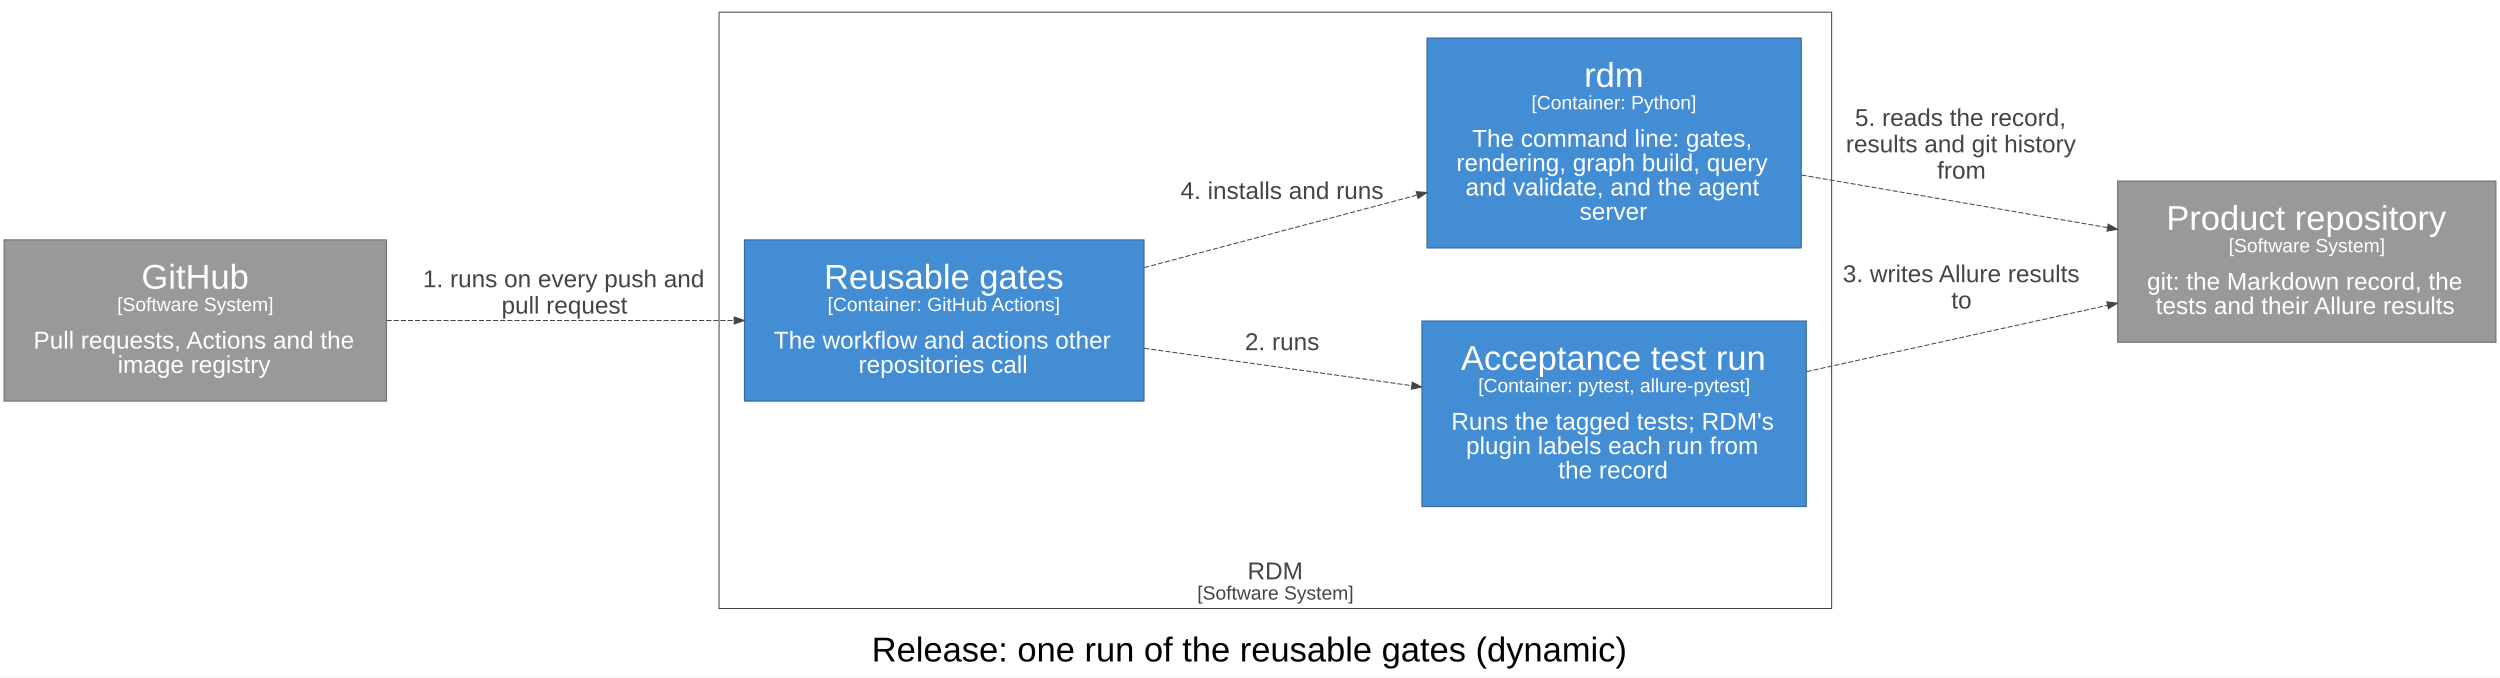
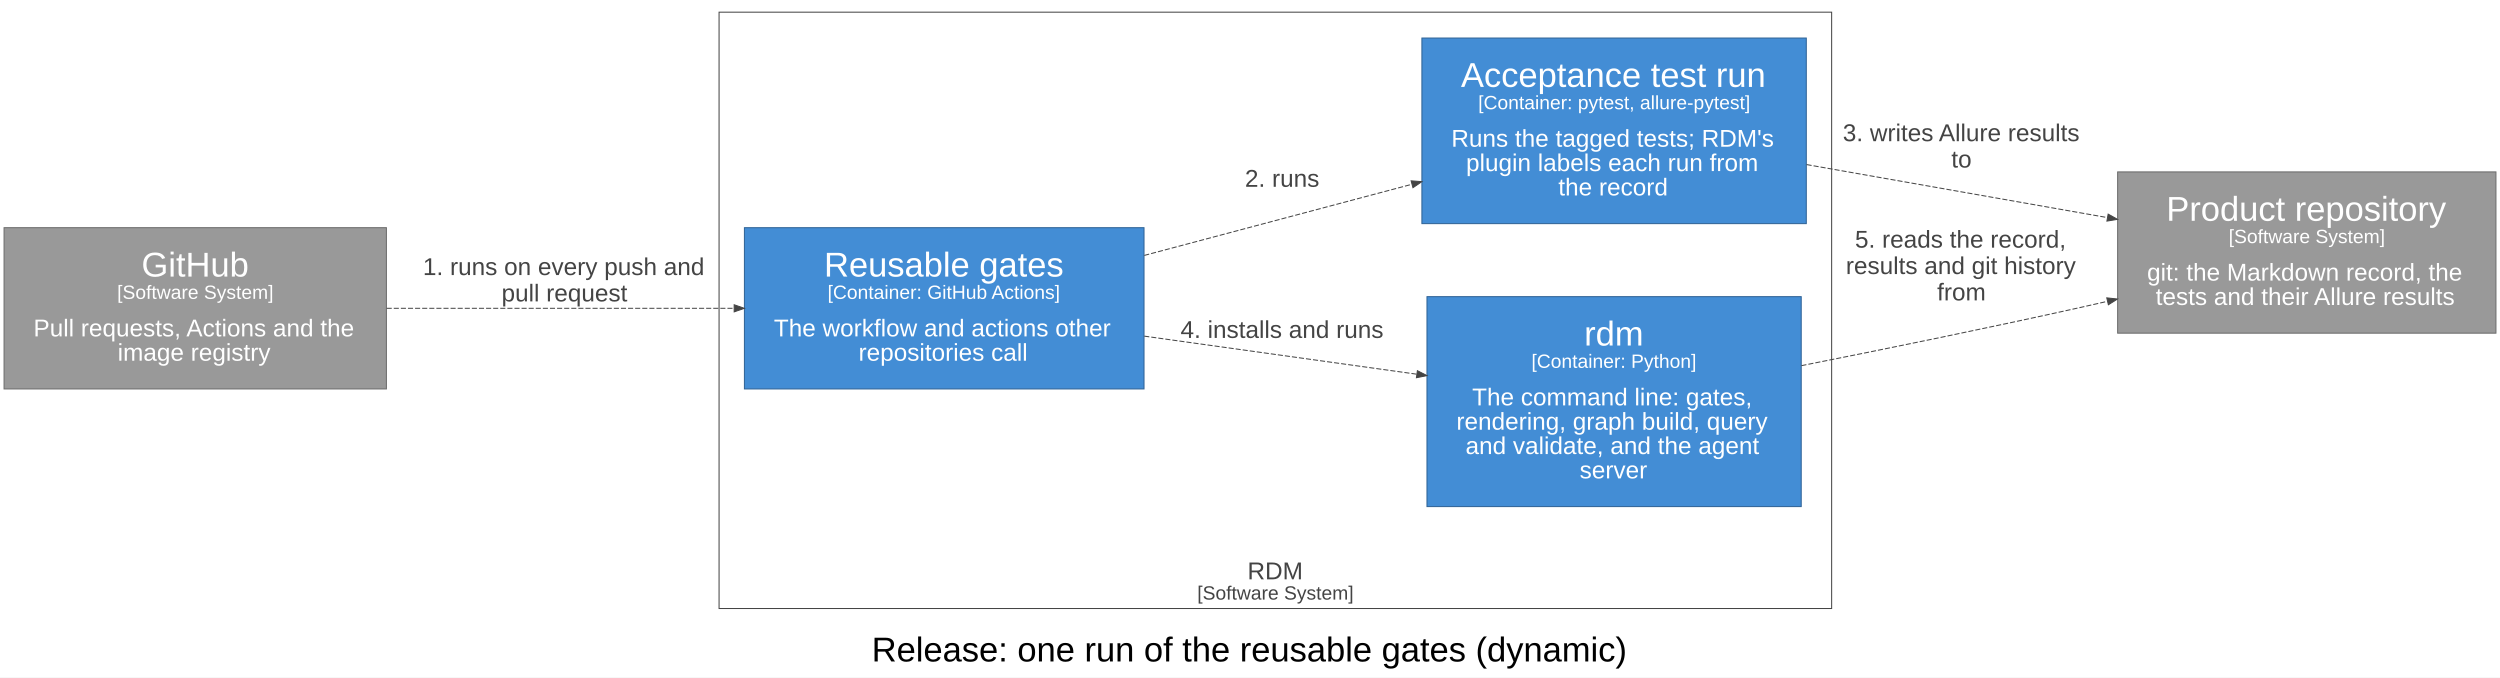
<svg xmlns="http://www.w3.org/2000/svg" width="2465pt" height="668pt" viewBox="0.00 0.00 2465.00 668.00">
  <g id="graph0" class="graph" transform="scale(1 1) rotate(0) translate(4 664)">
    <polygon fill="white" stroke="transparent" points="-4,4 -4,-664 2461,-664 2461,4 -4,4" />
    <text text-anchor="start" x="855.5" y="-11.8" font-family="Arial" font-size="34.00">Release: one run of the reusable gates (dynamic)</text>
    <g id="clust1" class="cluster">
      <polygon fill="none" stroke="#444444" points="705,-64 705,-652 1802,-652 1802,-64 705,-64" />
      <text text-anchor="start" x="1226" y="-92.8" font-family="Arial" font-size="24.00" fill="#444444">RDM</text>
      <text text-anchor="start" x="1176.5" y="-72.8" font-family="Arial" font-size="19.00" fill="#444444">[Software System]</text>
    </g>
+     <g id="49" class="node">
+       <polygon fill="#438dd5" stroke="#2e6295" points="1777,-626.5 1398,-626.5 1398,-443.5 1777,-443.5 1777,-626.5" />
+       <text text-anchor="start" x="1436.5" y="-578.3" font-family="Arial" font-size="34.00" fill="#ffffff">Acceptance test run</text>
+       <text text-anchor="start" x="1453.5" y="-556.3" font-family="Arial" font-size="19.00" fill="#ffffff">[Container: pytest, allure-pytest]</text>
+       <text text-anchor="start" x="1427" y="-519.3" font-family="Arial" font-size="24.00" fill="#ffffff">Runs the tagged tests; RDM's</text>
+       <text text-anchor="start" x="1441.5" y="-495.3" font-family="Arial" font-size="24.00" fill="#ffffff">plugin labels each run from</text>
+       <text text-anchor="start" x="1532.5" y="-471.3" font-family="Arial" font-size="24.00" fill="#ffffff">the record</text>
+     </g>
+     <g id="73" class="node">
+       <polygon fill="#999999" stroke="#6b6b6b" points="2457,-494.5 2084,-494.5 2084,-335.5 2457,-335.5 2457,-494.5" />
+       <text text-anchor="start" x="2132" y="-446.3" font-family="Arial" font-size="34.00" fill="#ffffff">Product repository</text>
+       <text text-anchor="start" x="2193.5" y="-424.3" font-family="Arial" font-size="19.00" fill="#ffffff">[Software System]</text>
+       <text text-anchor="start" x="2113" y="-387.3" font-family="Arial" font-size="24.00" fill="#ffffff">git: the Markdown record, the</text>
+       <text text-anchor="start" x="2121.5" y="-363.3" font-family="Arial" font-size="24.00" fill="#ffffff">tests and their Allure results</text>
+     </g>
+     <g id="87" class="edge">
+       <path fill="none" stroke="#444444" stroke-dasharray="5,2" d="M1777.29,-501.73C1869.58,-485.47 1980.56,-465.91 2073.76,-449.49" />
+       <polygon fill="#444444" stroke="#444444" points="2074.64,-452.89 2083.88,-447.71 2073.42,-446 2074.64,-452.89" />
+       <text text-anchor="start" x="1813" y="-524.8" font-family="Arial" font-size="24.00" fill="#444444">3. writes Allure results</text>
+       <text text-anchor="start" x="1920" y="-498.8" font-family="Arial" font-size="24.00" fill="#444444">to</text>
+     </g>
    <g id="5" class="node">
-       <polygon fill="#438dd5" stroke="#2e6295" points="1772,-626.5 1403,-626.5 1403,-419.5 1772,-419.5 1772,-626.5" />
-       <text text-anchor="start" x="1558" y="-578.3" font-family="Arial" font-size="34.00" fill="#ffffff">rdm</text>
-       <text text-anchor="start" x="1506" y="-556.3" font-family="Arial" font-size="19.00" fill="#ffffff">[Container: Python]</text>
-       <text text-anchor="start" x="1447.5" y="-519.3" font-family="Arial" font-size="24.00" fill="#ffffff">The command line: gates,</text>
-       <text text-anchor="start" x="1432" y="-495.3" font-family="Arial" font-size="24.00" fill="#ffffff">rendering, graph build, query</text>
-       <text text-anchor="start" x="1441" y="-471.3" font-family="Arial" font-size="24.00" fill="#ffffff">and validate, and the agent</text>
-       <text text-anchor="start" x="1553.5" y="-447.3" font-family="Arial" font-size="24.00" fill="#ffffff">server</text>
-     </g>
-     <g id="72" class="node">
-       <polygon fill="#999999" stroke="#6b6b6b" points="2457,-485.5 2084,-485.5 2084,-326.5 2457,-326.5 2457,-485.5" />
-       <text text-anchor="start" x="2132" y="-437.3" font-family="Arial" font-size="34.00" fill="#ffffff">Product repository</text>
-       <text text-anchor="start" x="2193.5" y="-415.3" font-family="Arial" font-size="19.00" fill="#ffffff">[Software System]</text>
-       <text text-anchor="start" x="2113" y="-378.3" font-family="Arial" font-size="24.00" fill="#ffffff">git: the Markdown record, the</text>
-       <text text-anchor="start" x="2121.5" y="-354.3" font-family="Arial" font-size="24.00" fill="#ffffff">tests and their Allure results</text>
-     </g>
-     <g id="85" class="edge">
-       <path fill="none" stroke="#444444" stroke-dasharray="5,2" d="M1772.34,-491.42C1865.65,-475.38 1979.03,-455.9 2073.94,-439.6" />
-       <polygon fill="#444444" stroke="#444444" points="2074.68,-443.02 2083.94,-437.88 2073.49,-436.12 2074.68,-443.02" />
-       <text text-anchor="start" x="1825" y="-539.8" font-family="Arial" font-size="24.00" fill="#444444">5. reads the record,</text>
-       <text text-anchor="start" x="1816" y="-513.8" font-family="Arial" font-size="24.00" fill="#444444">results and git history</text>
-       <text text-anchor="start" x="1906" y="-487.8" font-family="Arial" font-size="24.00" fill="#444444">from</text>
-     </g>
-     <g id="55" class="node">
-       <polygon fill="#438dd5" stroke="#2e6295" points="1777,-347.5 1398,-347.5 1398,-164.5 1777,-164.5 1777,-347.5" />
-       <text text-anchor="start" x="1436.5" y="-299.3" font-family="Arial" font-size="34.00" fill="#ffffff">Acceptance test run</text>
-       <text text-anchor="start" x="1453.5" y="-277.3" font-family="Arial" font-size="19.00" fill="#ffffff">[Container: pytest, allure-pytest]</text>
-       <text text-anchor="start" x="1427" y="-240.3" font-family="Arial" font-size="24.00" fill="#ffffff">Runs the tagged tests; RDM's</text>
-       <text text-anchor="start" x="1441.5" y="-216.3" font-family="Arial" font-size="24.00" fill="#ffffff">plugin labels each run from</text>
-       <text text-anchor="start" x="1532.5" y="-192.3" font-family="Arial" font-size="24.00" fill="#ffffff">the record</text>
+       <polygon fill="#438dd5" stroke="#2e6295" points="1772,-371.5 1403,-371.5 1403,-164.5 1772,-164.5 1772,-371.5" />
+       <text text-anchor="start" x="1558" y="-323.3" font-family="Arial" font-size="34.00" fill="#ffffff">rdm</text>
+       <text text-anchor="start" x="1506" y="-301.3" font-family="Arial" font-size="19.00" fill="#ffffff">[Container: Python]</text>
+       <text text-anchor="start" x="1447.5" y="-264.3" font-family="Arial" font-size="24.00" fill="#ffffff">The command line: gates,</text>
+       <text text-anchor="start" x="1432" y="-240.3" font-family="Arial" font-size="24.00" fill="#ffffff">rendering, graph build, query</text>
+       <text text-anchor="start" x="1441" y="-216.3" font-family="Arial" font-size="24.00" fill="#ffffff">and validate, and the agent</text>
+       <text text-anchor="start" x="1553.5" y="-192.3" font-family="Arial" font-size="24.00" fill="#ffffff">server</text>
    </g>
    <g id="86" class="edge">
-       <path fill="none" stroke="#444444" stroke-dasharray="5,2" d="M1777.29,-297.58C1869.67,-317.93 1980.79,-342.41 2074.04,-362.95" />
-       <polygon fill="#444444" stroke="#444444" points="2073.36,-366.38 2083.88,-365.11 2074.86,-359.54 2073.36,-366.38" />
-       <text text-anchor="start" x="1813" y="-385.8" font-family="Arial" font-size="24.00" fill="#444444">3. writes Allure results</text>
-       <text text-anchor="start" x="1920" y="-359.8" font-family="Arial" font-size="24.00" fill="#444444">to</text>
+       <path fill="none" stroke="#444444" stroke-dasharray="5,2" d="M1772.2,-303.46C1856.41,-320.15 1957.44,-340.8 2048,-361 2056.49,-362.89 2065.16,-364.86 2073.9,-366.87" />
+       <polygon fill="#444444" stroke="#444444" points="2073.28,-370.32 2083.81,-369.16 2074.86,-363.5 2073.28,-370.32" />
+       <text text-anchor="start" x="1825" y="-419.8" font-family="Arial" font-size="24.00" fill="#444444">5. reads the record,</text>
+       <text text-anchor="start" x="1816" y="-393.8" font-family="Arial" font-size="24.00" fill="#444444">results and git history</text>
+       <text text-anchor="start" x="1906" y="-367.8" font-family="Arial" font-size="24.00" fill="#444444">from</text>
    </g>
-     <g id="57" class="node">
-       <polygon fill="#438dd5" stroke="#2e6295" points="1124,-427.5 730,-427.5 730,-268.5 1124,-268.5 1124,-427.5" />
-       <text text-anchor="start" x="808.5" y="-379.3" font-family="Arial" font-size="34.00" fill="#ffffff">Reusable gates</text>
-       <text text-anchor="start" x="812" y="-357.3" font-family="Arial" font-size="19.00" fill="#ffffff">[Container: GitHub Actions]</text>
-       <text text-anchor="start" x="759" y="-320.3" font-family="Arial" font-size="24.00" fill="#ffffff">The workflow and actions other</text>
-       <text text-anchor="start" x="842.5" y="-296.3" font-family="Arial" font-size="24.00" fill="#ffffff">repositories call</text>
+     <g id="51" class="node">
+       <polygon fill="#438dd5" stroke="#2e6295" points="1124,-439.5 730,-439.5 730,-280.5 1124,-280.5 1124,-439.5" />
+       <text text-anchor="start" x="808.5" y="-391.3" font-family="Arial" font-size="34.00" fill="#ffffff">Reusable gates</text>
+       <text text-anchor="start" x="812" y="-369.3" font-family="Arial" font-size="19.00" fill="#ffffff">[Container: GitHub Actions]</text>
+       <text text-anchor="start" x="759" y="-332.3" font-family="Arial" font-size="24.00" fill="#ffffff">The workflow and actions other</text>
+       <text text-anchor="start" x="842.5" y="-308.3" font-family="Arial" font-size="24.00" fill="#ffffff">repositories call</text>
    </g>
    <g id="109" class="edge">
-       <path fill="none" stroke="#444444" stroke-dasharray="5,2" d="M1124.23,-400.15C1209.28,-422.75 1308.55,-449.13 1393.25,-471.64" />
-       <polygon fill="#444444" stroke="#444444" points="1392.41,-475.04 1402.98,-474.23 1394.21,-468.28 1392.41,-475.04" />
-       <text text-anchor="start" x="1160" y="-467.8" font-family="Arial" font-size="24.00" fill="#444444">4. installs and runs</text>
+       <path fill="none" stroke="#444444" stroke-dasharray="5,2" d="M1124.23,-412.15C1207.55,-434.29 1304.52,-460.06 1388.07,-482.27" />
+       <polygon fill="#444444" stroke="#444444" points="1387.37,-485.7 1397.93,-484.89 1389.17,-478.94 1387.37,-485.7" />
+       <text text-anchor="start" x="1223.5" y="-479.8" font-family="Arial" font-size="24.00" fill="#444444">2. runs</text>
+     </g>
+     <g id="110" class="edge">
+       <path fill="none" stroke="#444444" stroke-dasharray="5,2" d="M1124.23,-332.58C1209.19,-320.71 1308.35,-306.86 1392.99,-295.04" />
+       <polygon fill="#444444" stroke="#444444" points="1393.56,-298.49 1402.98,-293.64 1392.59,-291.56 1393.56,-298.49" />
+       <text text-anchor="start" x="1160" y="-330.8" font-family="Arial" font-size="24.00" fill="#444444">4. installs and runs</text>
+     </g>
+     <g id="74" class="node">
+       <polygon fill="#999999" stroke="#6b6b6b" points="377,-439.5 0,-439.5 0,-280.5 377,-280.5 377,-439.5" />
+       <text text-anchor="start" x="135.5" y="-391.3" font-family="Arial" font-size="34.00" fill="#ffffff">GitHub</text>
+       <text text-anchor="start" x="111.5" y="-369.3" font-family="Arial" font-size="19.00" fill="#ffffff">[Software System]</text>
+       <text text-anchor="start" x="29" y="-332.3" font-family="Arial" font-size="24.00" fill="#ffffff">Pull requests, Actions and the</text>
+       <text text-anchor="start" x="112" y="-308.3" font-family="Arial" font-size="24.00" fill="#ffffff">image registry</text>
    </g>
    <g id="108" class="edge">
-       <path fill="none" stroke="#444444" stroke-dasharray="5,2" d="M1124.23,-320.58C1207.46,-308.96 1304.32,-295.42 1387.82,-283.76" />
-       <polygon fill="#444444" stroke="#444444" points="1388.51,-287.2 1397.93,-282.35 1387.54,-280.26 1388.51,-287.2" />
-       <text text-anchor="start" x="1223.5" y="-318.8" font-family="Arial" font-size="24.00" fill="#444444">2. runs</text>
-     </g>
-     <g id="73" class="node">
-       <polygon fill="#999999" stroke="#6b6b6b" points="377,-427.5 0,-427.5 0,-268.5 377,-268.5 377,-427.5" />
-       <text text-anchor="start" x="135.5" y="-379.3" font-family="Arial" font-size="34.00" fill="#ffffff">GitHub</text>
-       <text text-anchor="start" x="111.5" y="-357.3" font-family="Arial" font-size="19.00" fill="#ffffff">[Software System]</text>
-       <text text-anchor="start" x="29" y="-320.3" font-family="Arial" font-size="24.00" fill="#ffffff">Pull requests, Actions and the</text>
-       <text text-anchor="start" x="112" y="-296.3" font-family="Arial" font-size="24.00" fill="#ffffff">image registry</text>
-     </g>
-     <g id="107" class="edge">
-       <path fill="none" stroke="#444444" stroke-dasharray="5,2" d="M377.26,-348C481.81,-348 612.16,-348 719.58,-348" />
-       <polygon fill="#444444" stroke="#444444" points="719.9,-351.5 729.9,-348 719.9,-344.5 719.9,-351.5" />
-       <text text-anchor="start" x="413" y="-380.8" font-family="Arial" font-size="24.00" fill="#444444">1. runs on every push and</text>
-       <text text-anchor="start" x="490.5" y="-354.8" font-family="Arial" font-size="24.00" fill="#444444">pull request</text>
+       <path fill="none" stroke="#444444" stroke-dasharray="5,2" d="M377.26,-360C481.81,-360 612.16,-360 719.58,-360" />
+       <polygon fill="#444444" stroke="#444444" points="719.9,-363.5 729.9,-360 719.9,-356.5 719.9,-363.5" />
+       <text text-anchor="start" x="413" y="-392.8" font-family="Arial" font-size="24.00" fill="#444444">1. runs on every push and</text>
+       <text text-anchor="start" x="490.5" y="-366.8" font-family="Arial" font-size="24.00" fill="#444444">pull request</text>
    </g>
  </g>
</svg>
